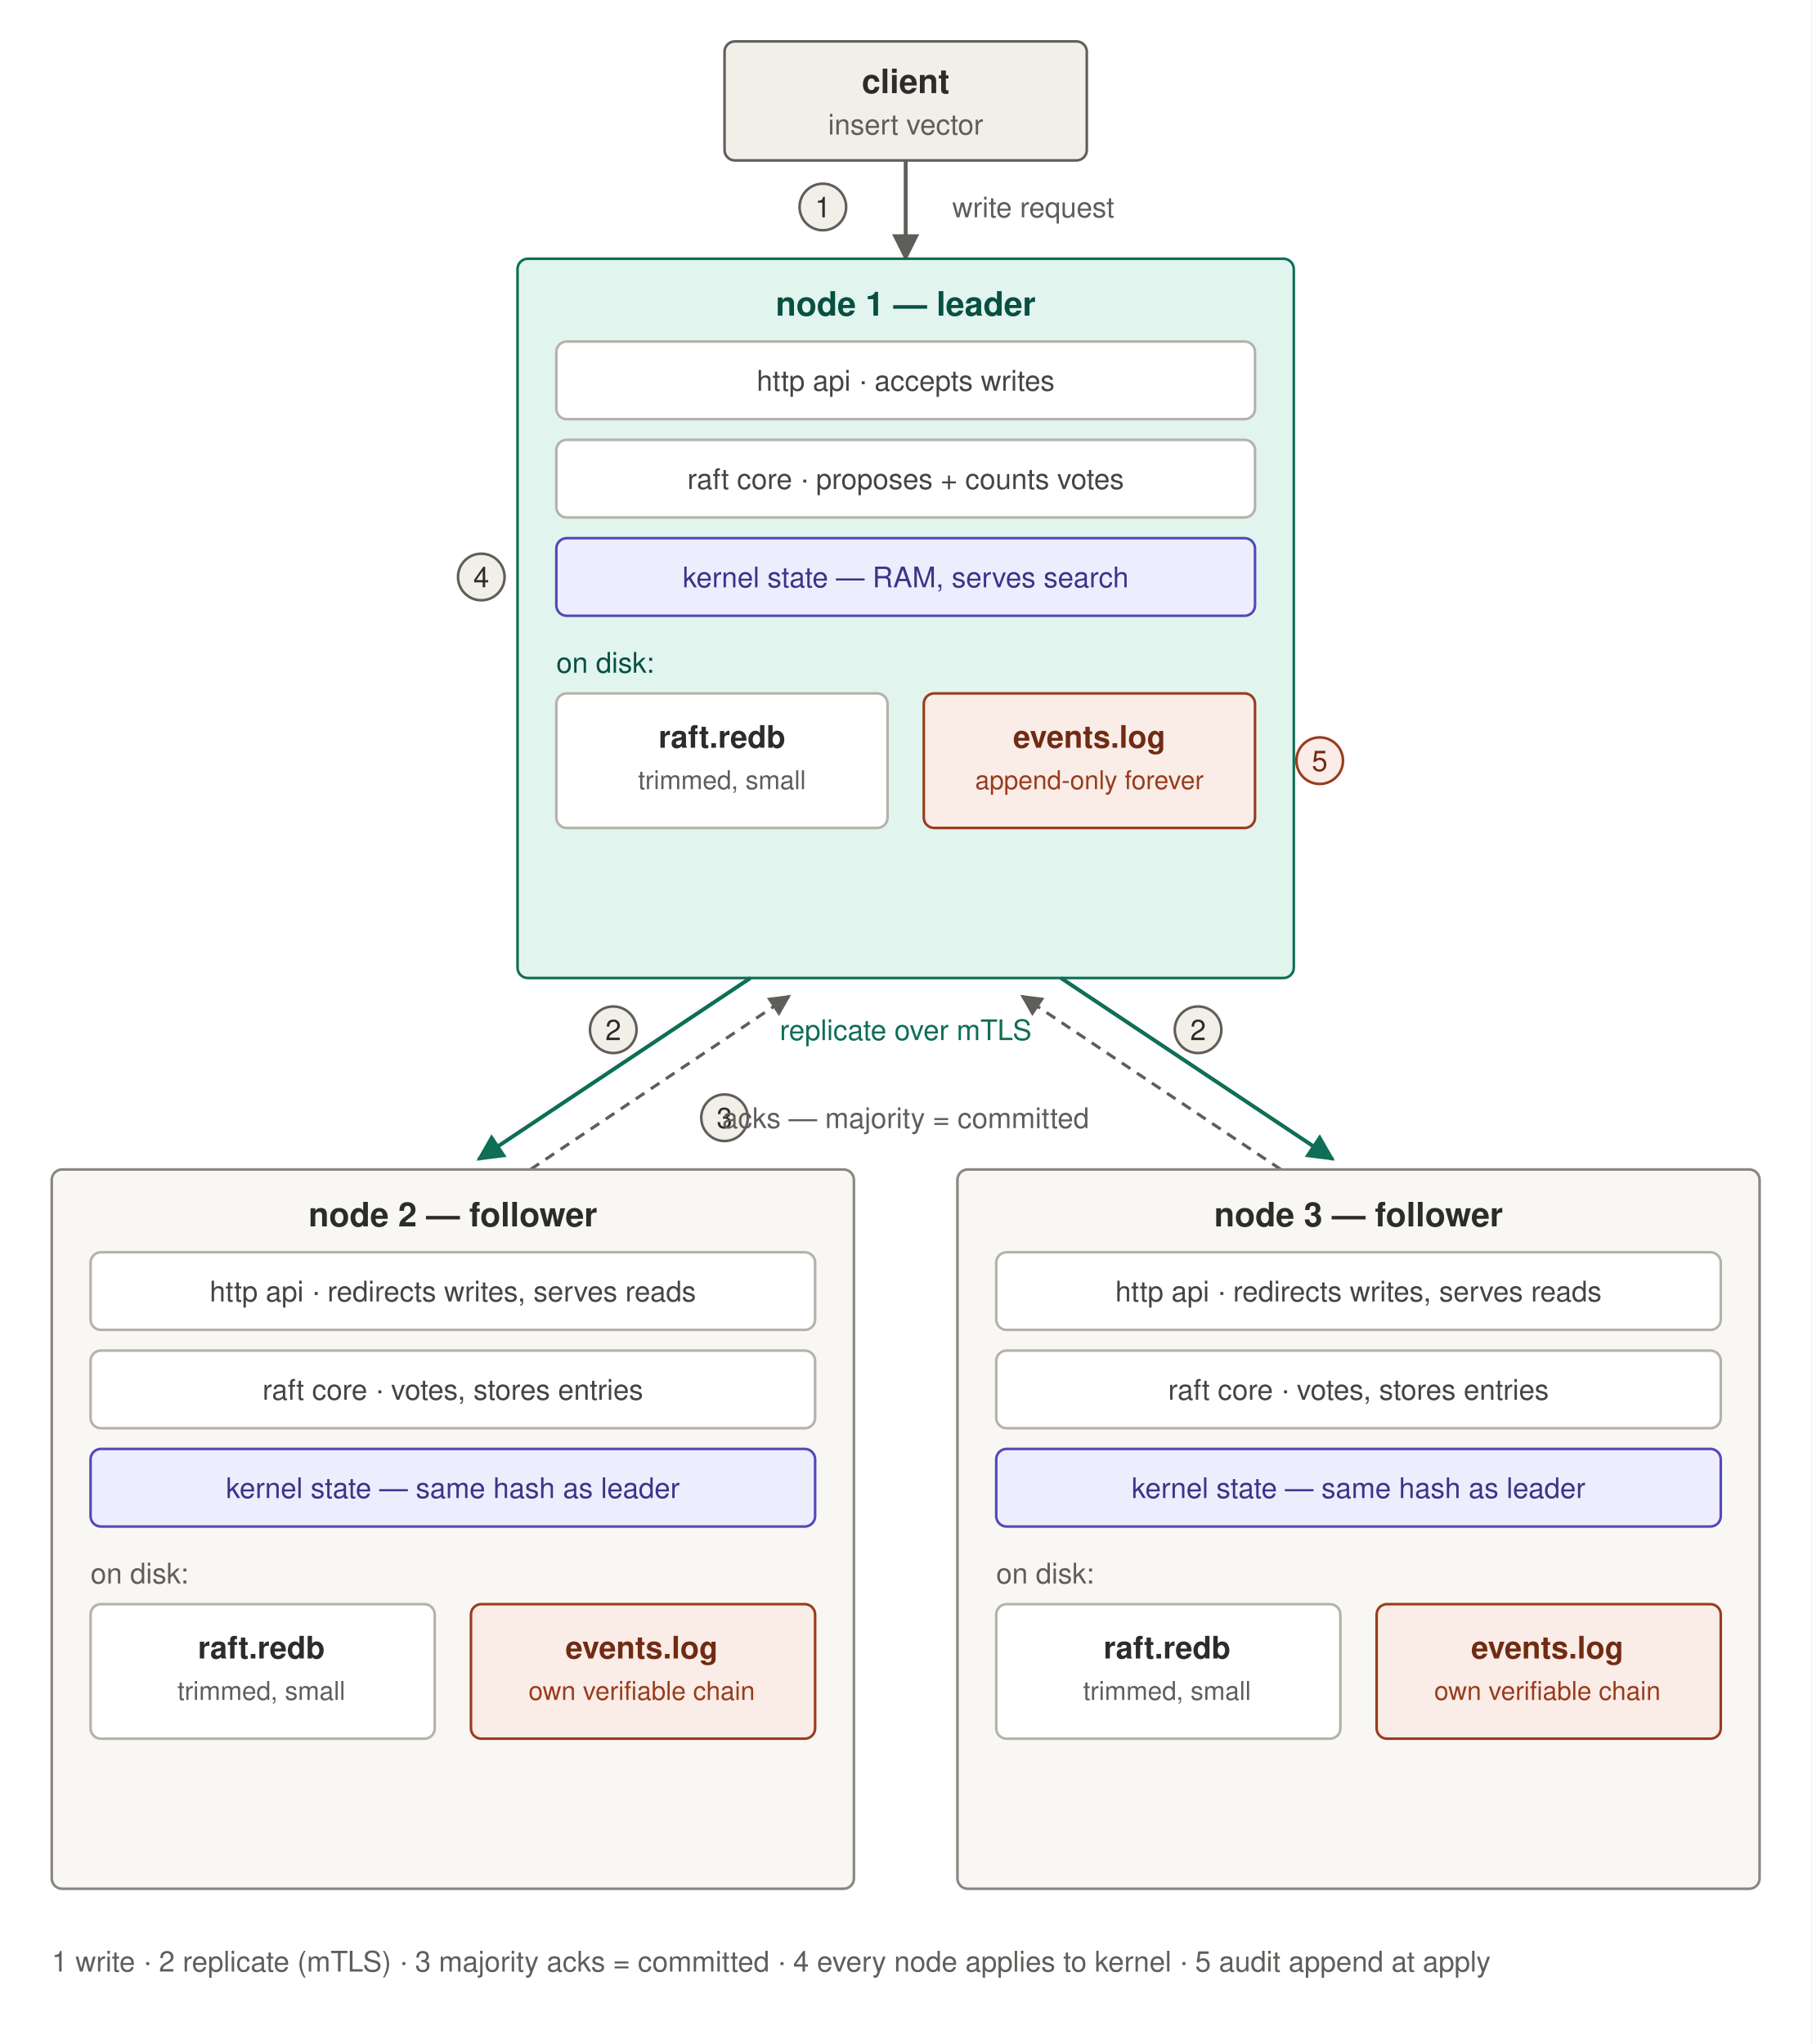
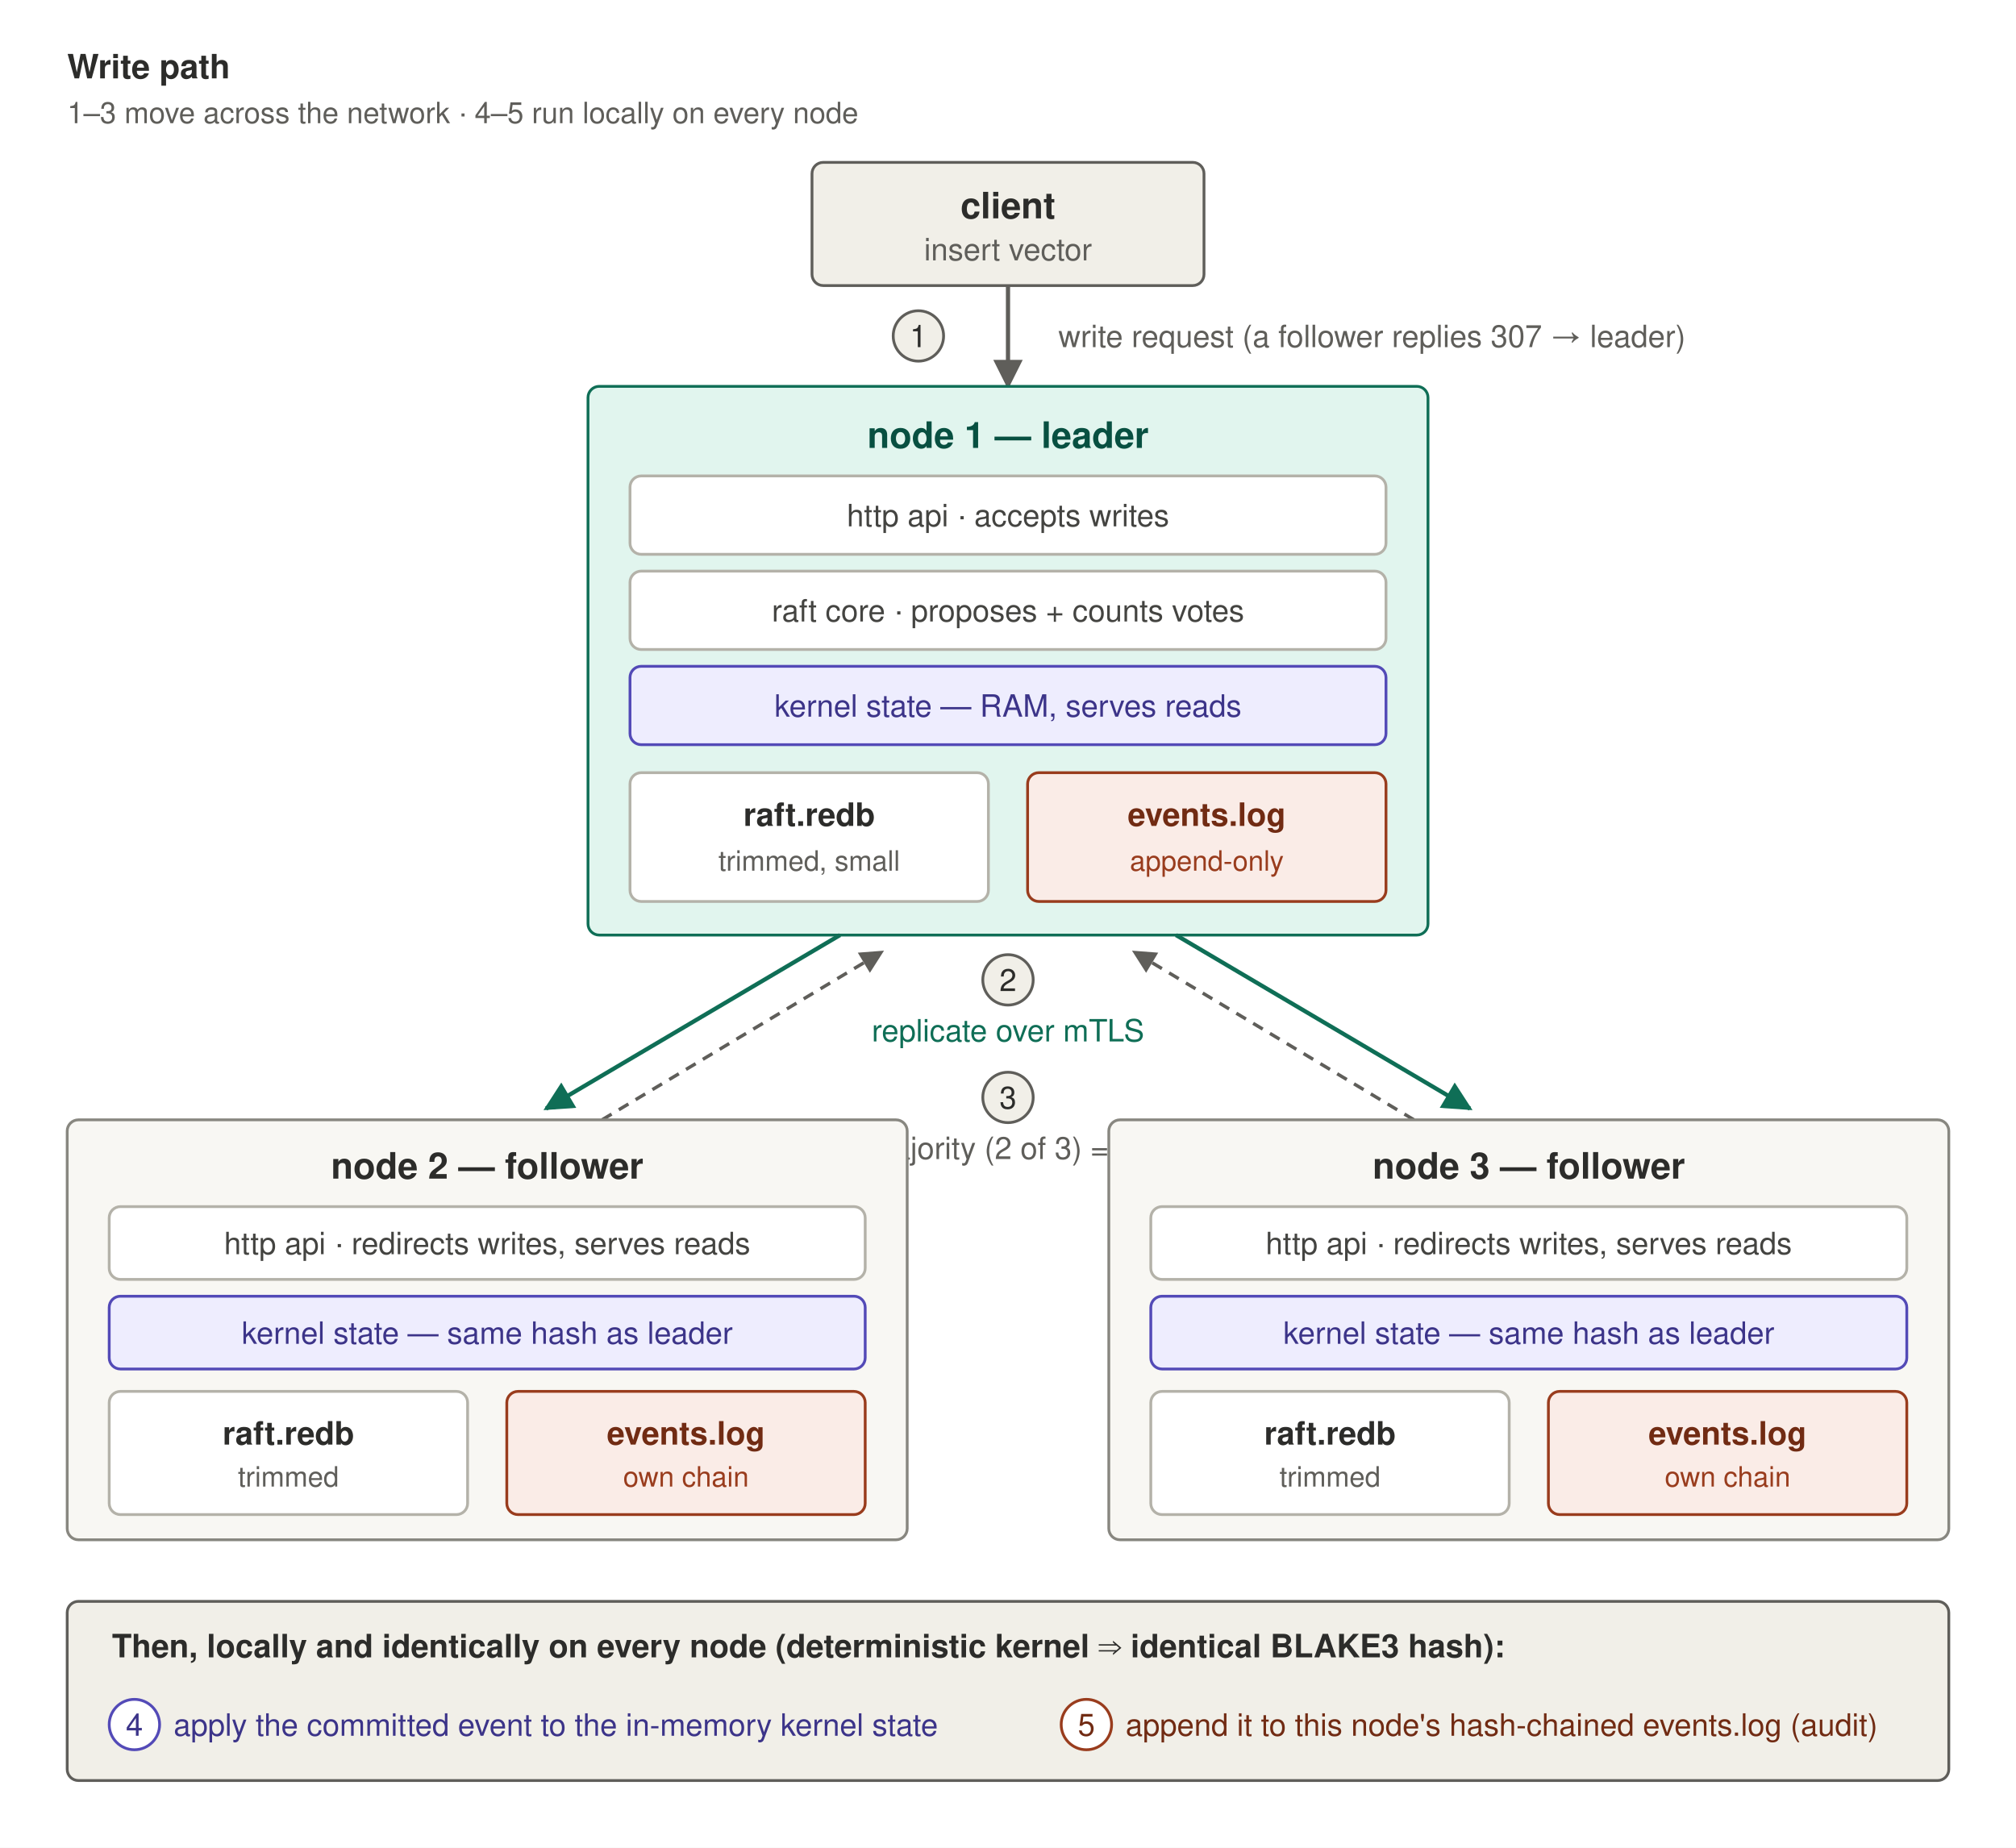
- <svg xmlns="http://www.w3.org/2000/svg" viewBox="0 0 700 790" font-family="Helvetica, Arial, sans-serif" role="img" aria-labelledby="t d">
+ <svg xmlns="http://www.w3.org/2000/svg" viewBox="0 0 720 660" font-family="Helvetica, Arial, sans-serif" role="img" aria-labelledby="t d">
  <defs>
    <marker id="arr" viewBox="0 0 10 10" refX="9" refY="5" markerWidth="7" markerHeight="7" orient="auto-start-reverse">
      <path d="M 0 0 L 10 5 L 0 10 z" fill="#5F5E5A" />
    </marker>
    <marker id="arrt" viewBox="0 0 10 10" refX="9" refY="5" markerWidth="7" markerHeight="7" orient="auto-start-reverse">
      <path d="M 0 0 L 10 5 L 0 10 z" fill="#0F6E56" />
    </marker>
  </defs>
-   <rect x="0" y="0" width="700" height="790" fill="#FFFFFF" />
-   <rect x="280" y="16" width="140" height="46" rx="4" fill="#F1EFE8" stroke="#5F5E5A" />
-   <text x="350" y="36" text-anchor="middle" font-size="13" font-weight="bold" fill="#2C2C2A">client</text>
-   <text x="350" y="52" text-anchor="middle" font-size="11" fill="#5F5E5A">insert vector</text>
-   <line x1="350" y1="62" x2="350" y2="100" stroke="#5F5E5A" stroke-width="1.5" marker-end="url(#arr)" />
-   <circle cx="318" cy="80" r="9" fill="#F1EFE8" stroke="#5F5E5A" />
-   <text x="318" y="84" text-anchor="middle" font-size="11" fill="#2C2C2A">1</text>
-   <text x="368" y="84" font-size="11" fill="#5F5E5A">write request</text>
-   <rect x="200" y="100" width="300" height="278" rx="4" fill="#E1F5EE" stroke="#0F6E56" />
-   <text x="350" y="122" text-anchor="middle" font-size="13" font-weight="bold" fill="#085041">node 1 — leader</text>
-   <rect x="215" y="132" width="270" height="30" rx="4" fill="#FFFFFF" stroke="#B4B2A9" />
-   <text x="350" y="151" text-anchor="middle" font-size="11" fill="#444441">http api · accepts writes</text>
-   <rect x="215" y="170" width="270" height="30" rx="4" fill="#FFFFFF" stroke="#B4B2A9" />
-   <text x="350" y="189" text-anchor="middle" font-size="11" fill="#444441">raft core · proposes + counts votes</text>
-   <rect x="215" y="208" width="270" height="30" rx="4" fill="#EEEDFE" stroke="#534AB7" />
-   <text x="350" y="227" text-anchor="middle" font-size="11" fill="#3C3489">kernel state — RAM, serves search</text>
-   <text x="215" y="260" font-size="11" fill="#085041">on disk:</text>
-   <rect x="215" y="268" width="128" height="52" rx="4" fill="#FFFFFF" stroke="#B4B2A9" />
-   <text x="279" y="289" text-anchor="middle" font-size="12" font-weight="bold" fill="#2C2C2A">raft.redb</text>
-   <text x="279" y="305" text-anchor="middle" font-size="10" fill="#5F5E5A">trimmed, small</text>
-   <rect x="357" y="268" width="128" height="52" rx="4" fill="#FAECE7" stroke="#993C1D" />
-   <text x="421" y="289" text-anchor="middle" font-size="12" font-weight="bold" fill="#712B13">events.log</text>
-   <text x="421" y="305" text-anchor="middle" font-size="10" fill="#993C1D">append-only forever</text>
-   <circle cx="186" cy="223" r="9" fill="#F1EFE8" stroke="#5F5E5A" />
-   <text x="186" y="227" text-anchor="middle" font-size="11" fill="#2C2C2A">4</text>
-   <circle cx="510" cy="294" r="9" fill="#FAECE7" stroke="#993C1D" />
-   <text x="510" y="298" text-anchor="middle" font-size="11" fill="#712B13">5</text>
-   <line x1="290" y1="378" x2="185" y2="448" stroke="#0F6E56" stroke-width="1.5" marker-end="url(#arrt)" />
-   <line x1="410" y1="378" x2="515" y2="448" stroke="#0F6E56" stroke-width="1.5" marker-end="url(#arrt)" />
-   <line x1="205" y1="452" x2="305" y2="385" stroke="#5F5E5A" stroke-width="1.2" stroke-dasharray="4 3" marker-end="url(#arr)" />
-   <line x1="495" y1="452" x2="395" y2="385" stroke="#5F5E5A" stroke-width="1.2" stroke-dasharray="4 3" marker-end="url(#arr)" />
-   <circle cx="237" cy="398" r="9" fill="#F1EFE8" stroke="#5F5E5A" />
-   <text x="237" y="402" text-anchor="middle" font-size="11" fill="#2C2C2A">2</text>
-   <circle cx="463" cy="398" r="9" fill="#F1EFE8" stroke="#5F5E5A" />
-   <text x="463" y="402" text-anchor="middle" font-size="11" fill="#2C2C2A">2</text>
-   <text x="350" y="402" text-anchor="middle" font-size="11" fill="#0F6E56">replicate over mTLS</text>
-   <circle cx="280" cy="432" r="9" fill="#F1EFE8" stroke="#5F5E5A" />
-   <text x="280" y="436" text-anchor="middle" font-size="11" fill="#2C2C2A">3</text>
-   <text x="350" y="436" text-anchor="middle" font-size="11" fill="#5F5E5A">acks — majority = committed</text>
-   <rect x="20" y="452" width="310" height="278" rx="4" fill="#F8F7F3" stroke="#888780" />
-   <text x="175" y="474" text-anchor="middle" font-size="13" font-weight="bold" fill="#2C2C2A">node 2 — follower</text>
-   <rect x="35" y="484" width="280" height="30" rx="4" fill="#FFFFFF" stroke="#B4B2A9" />
-   <text x="175" y="503" text-anchor="middle" font-size="11" fill="#444441">http api · redirects writes, serves reads</text>
-   <rect x="35" y="522" width="280" height="30" rx="4" fill="#FFFFFF" stroke="#B4B2A9" />
-   <text x="175" y="541" text-anchor="middle" font-size="11" fill="#444441">raft core · votes, stores entries</text>
-   <rect x="35" y="560" width="280" height="30" rx="4" fill="#EEEDFE" stroke="#534AB7" />
-   <text x="175" y="579" text-anchor="middle" font-size="11" fill="#3C3489">kernel state — same hash as leader</text>
-   <text x="35" y="612" font-size="11" fill="#5F5E5A">on disk:</text>
-   <rect x="35" y="620" width="133" height="52" rx="4" fill="#FFFFFF" stroke="#B4B2A9" />
-   <text x="101" y="641" text-anchor="middle" font-size="12" font-weight="bold" fill="#2C2C2A">raft.redb</text>
-   <text x="101" y="657" text-anchor="middle" font-size="10" fill="#5F5E5A">trimmed, small</text>
-   <rect x="182" y="620" width="133" height="52" rx="4" fill="#FAECE7" stroke="#993C1D" />
-   <text x="248" y="641" text-anchor="middle" font-size="12" font-weight="bold" fill="#712B13">events.log</text>
-   <text x="248" y="657" text-anchor="middle" font-size="10" fill="#993C1D">own verifiable chain</text>
-   <rect x="370" y="452" width="310" height="278" rx="4" fill="#F8F7F3" stroke="#888780" />
-   <text x="525" y="474" text-anchor="middle" font-size="13" font-weight="bold" fill="#2C2C2A">node 3 — follower</text>
-   <rect x="385" y="484" width="280" height="30" rx="4" fill="#FFFFFF" stroke="#B4B2A9" />
-   <text x="525" y="503" text-anchor="middle" font-size="11" fill="#444441">http api · redirects writes, serves reads</text>
-   <rect x="385" y="522" width="280" height="30" rx="4" fill="#FFFFFF" stroke="#B4B2A9" />
-   <text x="525" y="541" text-anchor="middle" font-size="11" fill="#444441">raft core · votes, stores entries</text>
-   <rect x="385" y="560" width="280" height="30" rx="4" fill="#EEEDFE" stroke="#534AB7" />
-   <text x="525" y="579" text-anchor="middle" font-size="11" fill="#3C3489">kernel state — same hash as leader</text>
-   <text x="385" y="612" font-size="11" fill="#5F5E5A">on disk:</text>
-   <rect x="385" y="620" width="133" height="52" rx="4" fill="#FFFFFF" stroke="#B4B2A9" />
-   <text x="451" y="641" text-anchor="middle" font-size="12" font-weight="bold" fill="#2C2C2A">raft.redb</text>
-   <text x="451" y="657" text-anchor="middle" font-size="10" fill="#5F5E5A">trimmed, small</text>
-   <rect x="532" y="620" width="133" height="52" rx="4" fill="#FAECE7" stroke="#993C1D" />
-   <text x="598" y="641" text-anchor="middle" font-size="12" font-weight="bold" fill="#712B13">events.log</text>
-   <text x="598" y="657" text-anchor="middle" font-size="10" fill="#993C1D">own verifiable chain</text>
-   <text x="20" y="762" font-size="11" fill="#5F5E5A">1 write · 2 replicate (mTLS) · 3 majority acks = committed · 4 every node applies to kernel · 5 audit append at apply</text>
+   <rect x="0" y="0" width="720" height="660" fill="#FFFFFF" />
+   <text x="24" y="28" font-size="12" font-weight="bold" fill="#2C2C2A">Write path</text>
+   <text x="24" y="44" font-size="10.5" fill="#5F5E5A">1–3 move across the network · 4–5 run locally on every node</text>
+   <rect x="290" y="58" width="140" height="44" rx="4" fill="#F1EFE8" stroke="#5F5E5A" />
+   <text x="360" y="78" text-anchor="middle" font-size="13" font-weight="bold" fill="#2C2C2A">client</text>
+   <text x="360" y="93" text-anchor="middle" font-size="11" fill="#5F5E5A">insert vector</text>
+   <line x1="360" y1="102" x2="360" y2="138" stroke="#5F5E5A" stroke-width="1.5" marker-end="url(#arr)" />
+   <circle cx="328" cy="120" r="9" fill="#F1EFE8" stroke="#5F5E5A" />
+   <text x="328" y="124" text-anchor="middle" font-size="11" fill="#2C2C2A">1</text>
+   <text x="378" y="124" font-size="11" fill="#5F5E5A">write request (a follower replies 307 → leader)</text>
+   <rect x="210" y="138" width="300" height="196" rx="4" fill="#E1F5EE" stroke="#0F6E56" />
+   <text x="360" y="160" text-anchor="middle" font-size="13" font-weight="bold" fill="#085041">node 1 — leader</text>
+   <rect x="225" y="170" width="270" height="28" rx="4" fill="#FFFFFF" stroke="#B4B2A9" />
+   <text x="360" y="188" text-anchor="middle" font-size="11" fill="#444441">http api · accepts writes</text>
+   <rect x="225" y="204" width="270" height="28" rx="4" fill="#FFFFFF" stroke="#B4B2A9" />
+   <text x="360" y="222" text-anchor="middle" font-size="11" fill="#444441">raft core · proposes + counts votes</text>
+   <rect x="225" y="238" width="270" height="28" rx="4" fill="#EEEDFE" stroke="#534AB7" />
+   <text x="360" y="256" text-anchor="middle" font-size="11" fill="#3C3489">kernel state — RAM, serves reads</text>
+   <rect x="225" y="276" width="128" height="46" rx="4" fill="#FFFFFF" stroke="#B4B2A9" />
+   <text x="289" y="295" text-anchor="middle" font-size="11.5" font-weight="bold" fill="#2C2C2A">raft.redb</text>
+   <text x="289" y="311" text-anchor="middle" font-size="10" fill="#5F5E5A">trimmed, small</text>
+   <rect x="367" y="276" width="128" height="46" rx="4" fill="#FAECE7" stroke="#993C1D" />
+   <text x="431" y="295" text-anchor="middle" font-size="11.5" font-weight="bold" fill="#712B13">events.log</text>
+   <text x="431" y="311" text-anchor="middle" font-size="10" fill="#993C1D">append-only</text>
+   <line x1="300" y1="334" x2="195" y2="396" stroke="#0F6E56" stroke-width="1.5" marker-end="url(#arrt)" />
+   <line x1="420" y1="334" x2="525" y2="396" stroke="#0F6E56" stroke-width="1.5" marker-end="url(#arrt)" />
+   <line x1="215" y1="400" x2="315" y2="340" stroke="#5F5E5A" stroke-width="1.2" stroke-dasharray="4 3" marker-end="url(#arr)" />
+   <line x1="505" y1="400" x2="405" y2="340" stroke="#5F5E5A" stroke-width="1.2" stroke-dasharray="4 3" marker-end="url(#arr)" />
+   <circle cx="360" cy="350" r="9" fill="#F1EFE8" stroke="#5F5E5A" />
+   <text x="360" y="354" text-anchor="middle" font-size="11" fill="#2C2C2A">2</text>
+   <text x="360" y="372" text-anchor="middle" font-size="11" fill="#0F6E56">replicate over mTLS</text>
+   <circle cx="360" cy="392" r="9" fill="#F1EFE8" stroke="#5F5E5A" />
+   <text x="360" y="396" text-anchor="middle" font-size="11" fill="#2C2C2A">3</text>
+   <text x="360" y="414" text-anchor="middle" font-size="11" fill="#5F5E5A">acks — majority (2 of 3) = committed</text>
+   <rect x="24" y="400" width="300" height="150" rx="4" fill="#F8F7F3" stroke="#888780" />
+   <text x="174" y="421" text-anchor="middle" font-size="13" font-weight="bold" fill="#2C2C2A">node 2 — follower</text>
+   <rect x="39" y="431" width="270" height="26" rx="4" fill="#FFFFFF" stroke="#B4B2A9" />
+   <text x="174" y="448" text-anchor="middle" font-size="11" fill="#444441">http api · redirects writes, serves reads</text>
+   <rect x="39" y="463" width="270" height="26" rx="4" fill="#EEEDFE" stroke="#534AB7" />
+   <text x="174" y="480" text-anchor="middle" font-size="11" fill="#3C3489">kernel state — same hash as leader</text>
+   <rect x="39" y="497" width="128" height="44" rx="4" fill="#FFFFFF" stroke="#B4B2A9" />
+   <text x="103" y="516" text-anchor="middle" font-size="11.5" font-weight="bold" fill="#2C2C2A">raft.redb</text>
+   <text x="103" y="531" text-anchor="middle" font-size="10" fill="#5F5E5A">trimmed</text>
+   <rect x="181" y="497" width="128" height="44" rx="4" fill="#FAECE7" stroke="#993C1D" />
+   <text x="245" y="516" text-anchor="middle" font-size="11.5" font-weight="bold" fill="#712B13">events.log</text>
+   <text x="245" y="531" text-anchor="middle" font-size="10" fill="#993C1D">own chain</text>
+   <rect x="396" y="400" width="300" height="150" rx="4" fill="#F8F7F3" stroke="#888780" />
+   <text x="546" y="421" text-anchor="middle" font-size="13" font-weight="bold" fill="#2C2C2A">node 3 — follower</text>
+   <rect x="411" y="431" width="270" height="26" rx="4" fill="#FFFFFF" stroke="#B4B2A9" />
+   <text x="546" y="448" text-anchor="middle" font-size="11" fill="#444441">http api · redirects writes, serves reads</text>
+   <rect x="411" y="463" width="270" height="26" rx="4" fill="#EEEDFE" stroke="#534AB7" />
+   <text x="546" y="480" text-anchor="middle" font-size="11" fill="#3C3489">kernel state — same hash as leader</text>
+   <rect x="411" y="497" width="128" height="44" rx="4" fill="#FFFFFF" stroke="#B4B2A9" />
+   <text x="475" y="516" text-anchor="middle" font-size="11.5" font-weight="bold" fill="#2C2C2A">raft.redb</text>
+   <text x="475" y="531" text-anchor="middle" font-size="10" fill="#5F5E5A">trimmed</text>
+   <rect x="553" y="497" width="128" height="44" rx="4" fill="#FAECE7" stroke="#993C1D" />
+   <text x="617" y="516" text-anchor="middle" font-size="11.5" font-weight="bold" fill="#712B13">events.log</text>
+   <text x="617" y="531" text-anchor="middle" font-size="10" fill="#993C1D">own chain</text>
+   <rect x="24" y="572" width="672" height="64" rx="4" fill="#F1EFE8" stroke="#5F5E5A" />
+   <text x="40" y="592" font-size="11.5" font-weight="bold" fill="#2C2C2A">Then, locally and identically on every node (deterministic kernel ⇒ identical BLAKE3 hash):</text>
+   <circle cx="48" cy="616" r="9" fill="#FFFFFF" stroke="#534AB7" />
+   <text x="48" y="620" text-anchor="middle" font-size="11" fill="#3C3489">4</text>
+   <text x="62" y="620" font-size="11" fill="#3C3489">apply the committed event to the in-memory kernel state</text>
+   <circle cx="388" cy="616" r="9" fill="#FFFFFF" stroke="#993C1D" />
+   <text x="388" y="620" text-anchor="middle" font-size="11" fill="#712B13">5</text>
+   <text x="402" y="620" font-size="11" fill="#712B13">append it to this node's hash-chained events.log (audit)</text>
</svg>
